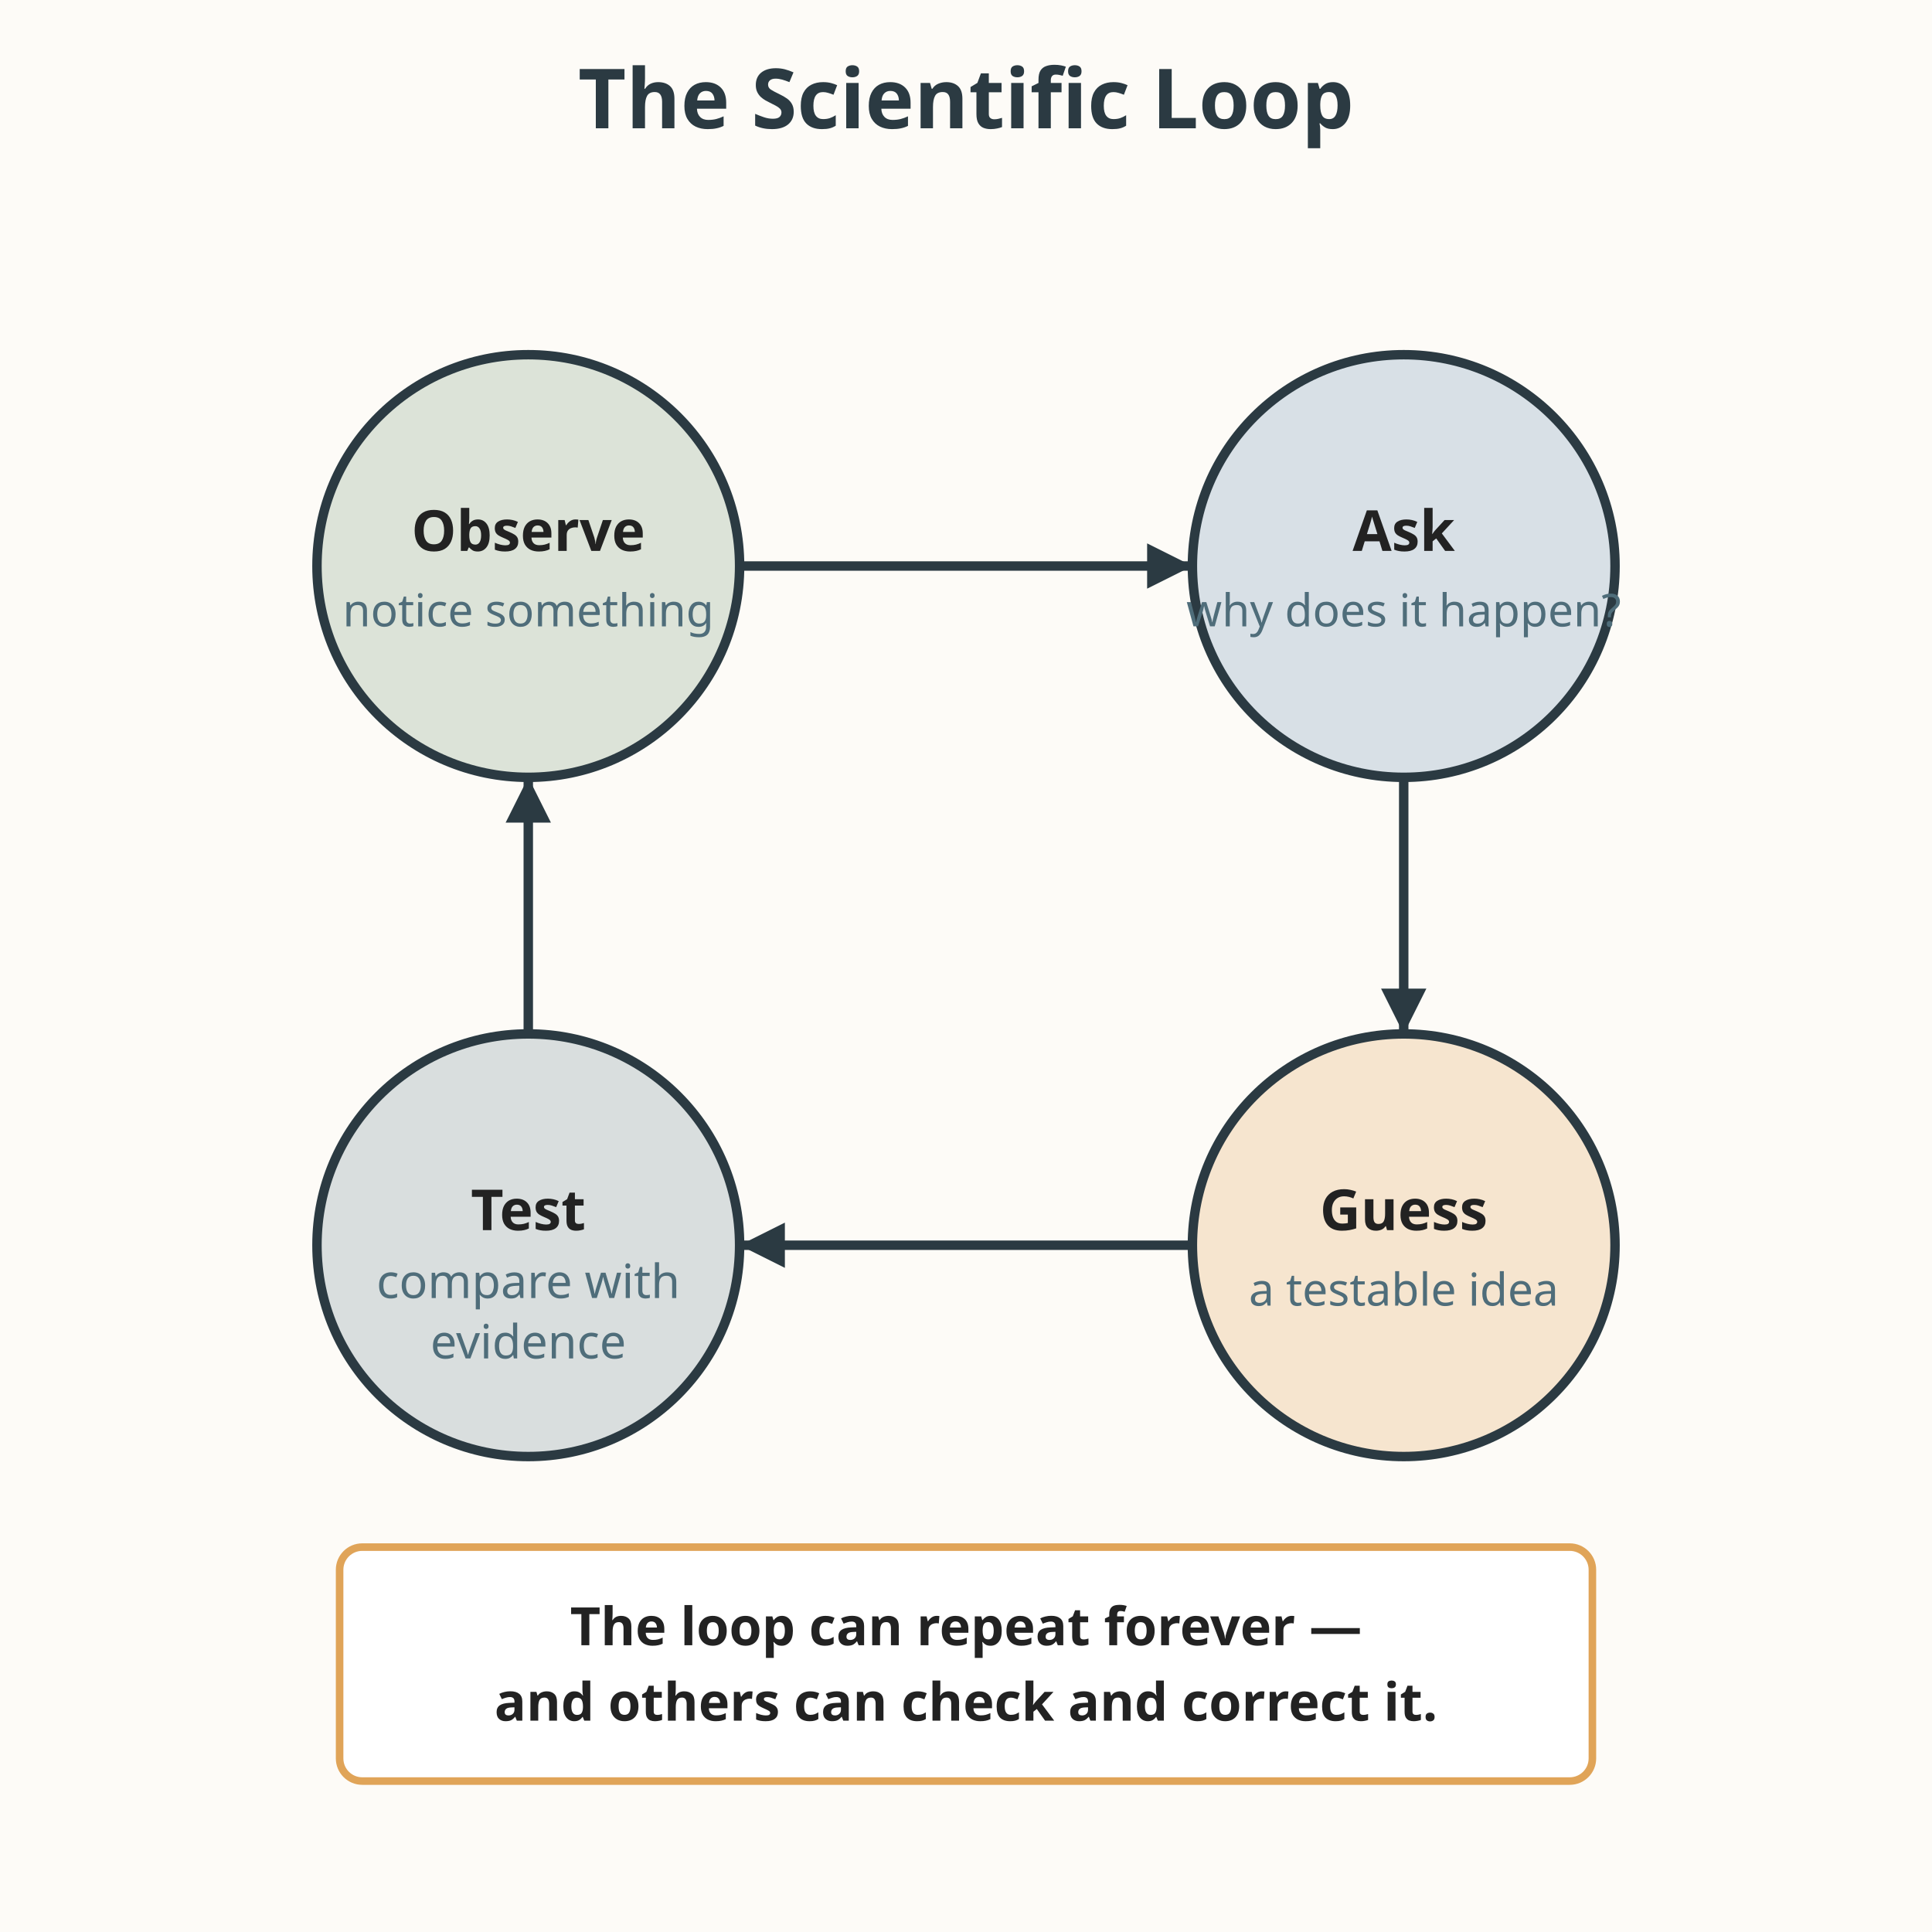
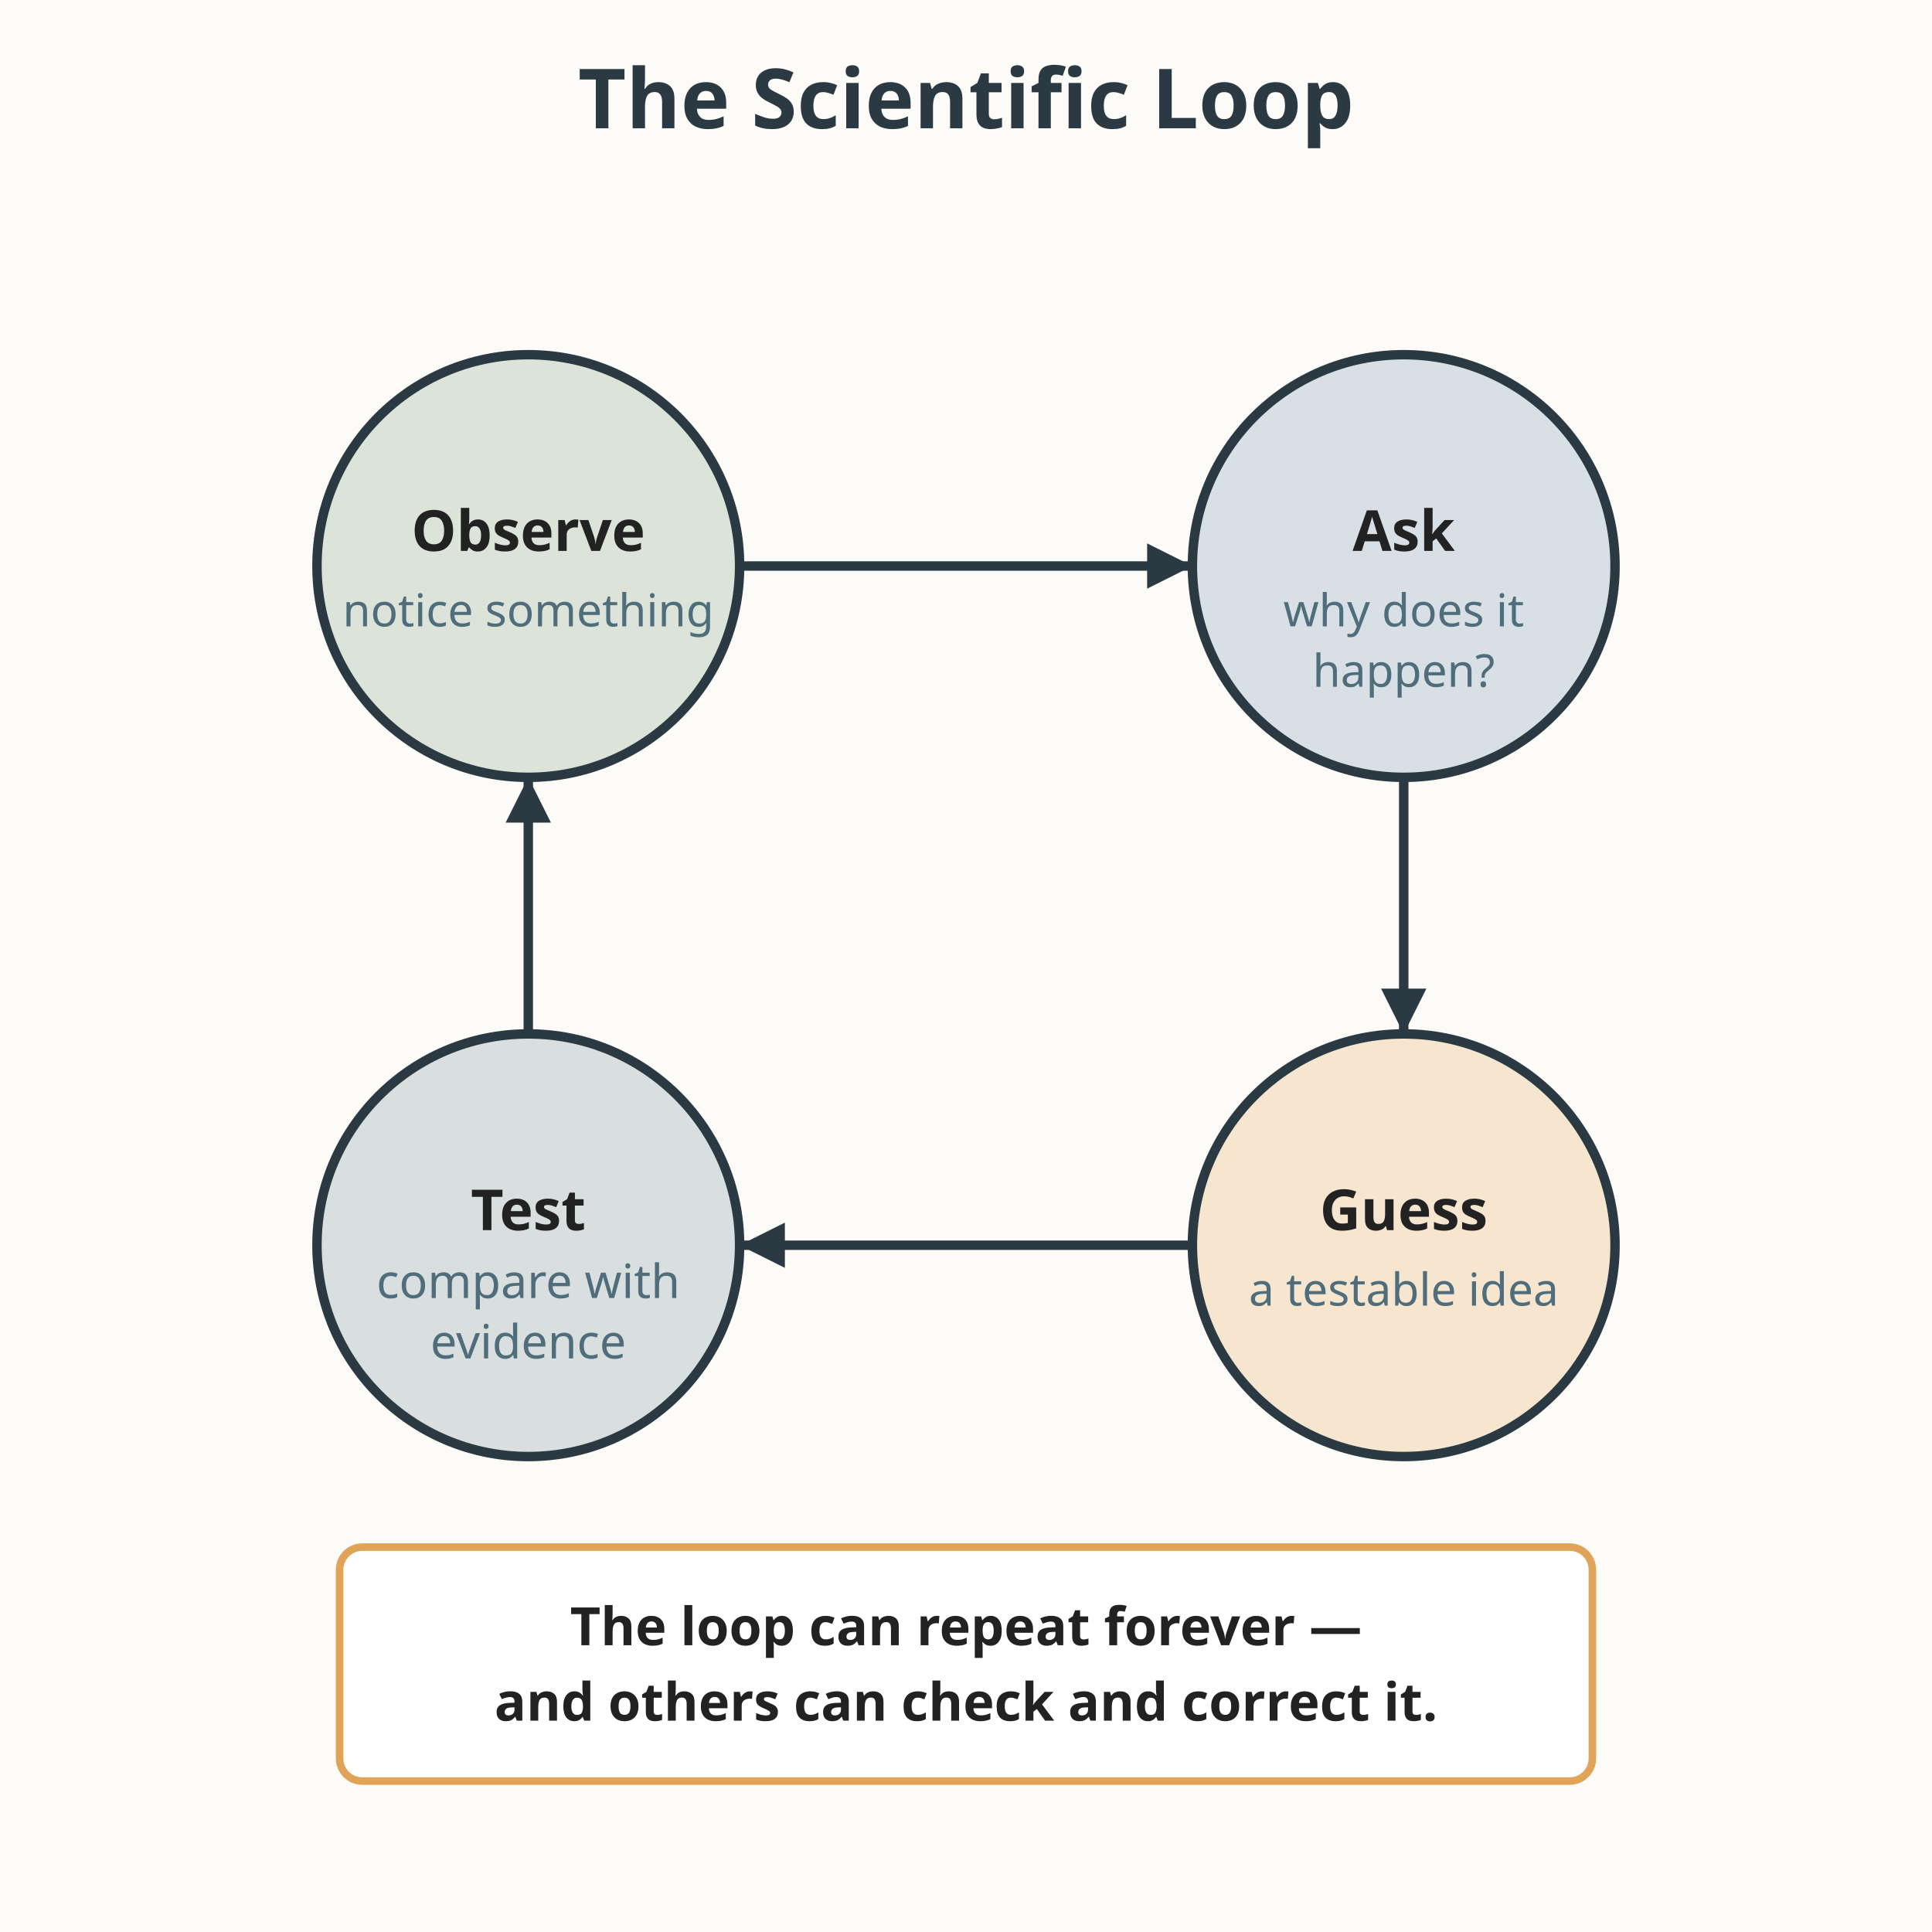
<svg xmlns="http://www.w3.org/2000/svg" viewBox="0 0 512 512" role="img" aria-labelledby="title-L-11-006-03-scientific-way-of-knowing desc-L-11-006-03-scientific-way-of-knowing">
  <rect width="512" height="512" fill="#fdfbf7" />
  <text x="256" y="34" text-anchor="middle" font-family="sans-serif" font-size="22" fill="#2b3a42" font-weight="bold">The Scientific Loop</text>
  <circle cx="140" cy="150" r="56" fill="#7a9e7e" fill-opacity="0.25" stroke="#2b3a42" stroke-width="2.5" />
  <text x="140" y="146" text-anchor="middle" font-family="sans-serif" font-size="15" fill="#222222" font-weight="bold">Observe</text>
  <text x="140" y="166" text-anchor="middle" font-family="sans-serif" font-size="12" fill="#4f6d7a">notice something</text>
  <circle cx="372" cy="150" r="56" fill="#6b93b6" fill-opacity="0.25" stroke="#2b3a42" stroke-width="2.5" />
  <text x="372" y="146" text-anchor="middle" font-family="sans-serif" font-size="15" fill="#222222" font-weight="bold">Ask</text>
-   <text x="372" y="166" text-anchor="middle" font-family="sans-serif" font-size="12" fill="#4f6d7a">why does it happen?</text>
+   <text x="372" y="166" text-anchor="middle" font-family="sans-serif" font-size="12" fill="#4f6d7a">why does it</text>
+   <text x="372" y="182" text-anchor="middle" font-family="sans-serif" font-size="12" fill="#4f6d7a">happen?</text>
  <circle cx="372" cy="330" r="56" fill="#e0a458" fill-opacity="0.25" stroke="#2b3a42" stroke-width="2.5" />
  <text x="372" y="326" text-anchor="middle" font-family="sans-serif" font-size="15" fill="#222222" font-weight="bold">Guess</text>
  <text x="372" y="346" text-anchor="middle" font-family="sans-serif" font-size="12" fill="#4f6d7a">a testable idea</text>
  <circle cx="140" cy="330" r="56" fill="#4f6d7a" fill-opacity="0.2" stroke="#2b3a42" stroke-width="2.5" />
  <text x="140" y="326" text-anchor="middle" font-family="sans-serif" font-size="15" fill="#222222" font-weight="bold">Test</text>
  <text x="140" y="344" text-anchor="middle" font-family="sans-serif" font-size="12.5" fill="#4f6d7a">compare with</text>
  <text x="140" y="360" text-anchor="middle" font-family="sans-serif" font-size="12.5" fill="#4f6d7a">evidence</text>
  <line x1="196" y1="150" x2="316" y2="150" stroke="#2b3a42" stroke-width="2.5" />
  <polygon points="316,150 304,144 304,156" fill="#2b3a42" />
  <line x1="372" y1="206" x2="372" y2="274" stroke="#2b3a42" stroke-width="2.5" />
  <polygon points="372,274 366,262 378,262" fill="#2b3a42" />
  <line x1="316" y1="330" x2="196" y2="330" stroke="#2b3a42" stroke-width="2.5" />
  <polygon points="196,330 208,324 208,336" fill="#2b3a42" />
  <line x1="140" y1="274" x2="140" y2="206" stroke="#2b3a42" stroke-width="2.5" />
  <polygon points="140,206 134,218 146,218" fill="#2b3a42" />
  <rect x="90" y="410" width="332" height="62" fill="#ffffff" stroke="#e0a458" stroke-width="2" rx="6" />
  <text x="256" y="436" text-anchor="middle" font-family="sans-serif" font-size="14" fill="#222222" font-weight="bold">The loop can repeat forever —</text>
  <text x="256" y="456" text-anchor="middle" font-family="sans-serif" font-size="14" fill="#222222" font-weight="bold">and others can check and correct it.</text>
</svg>
